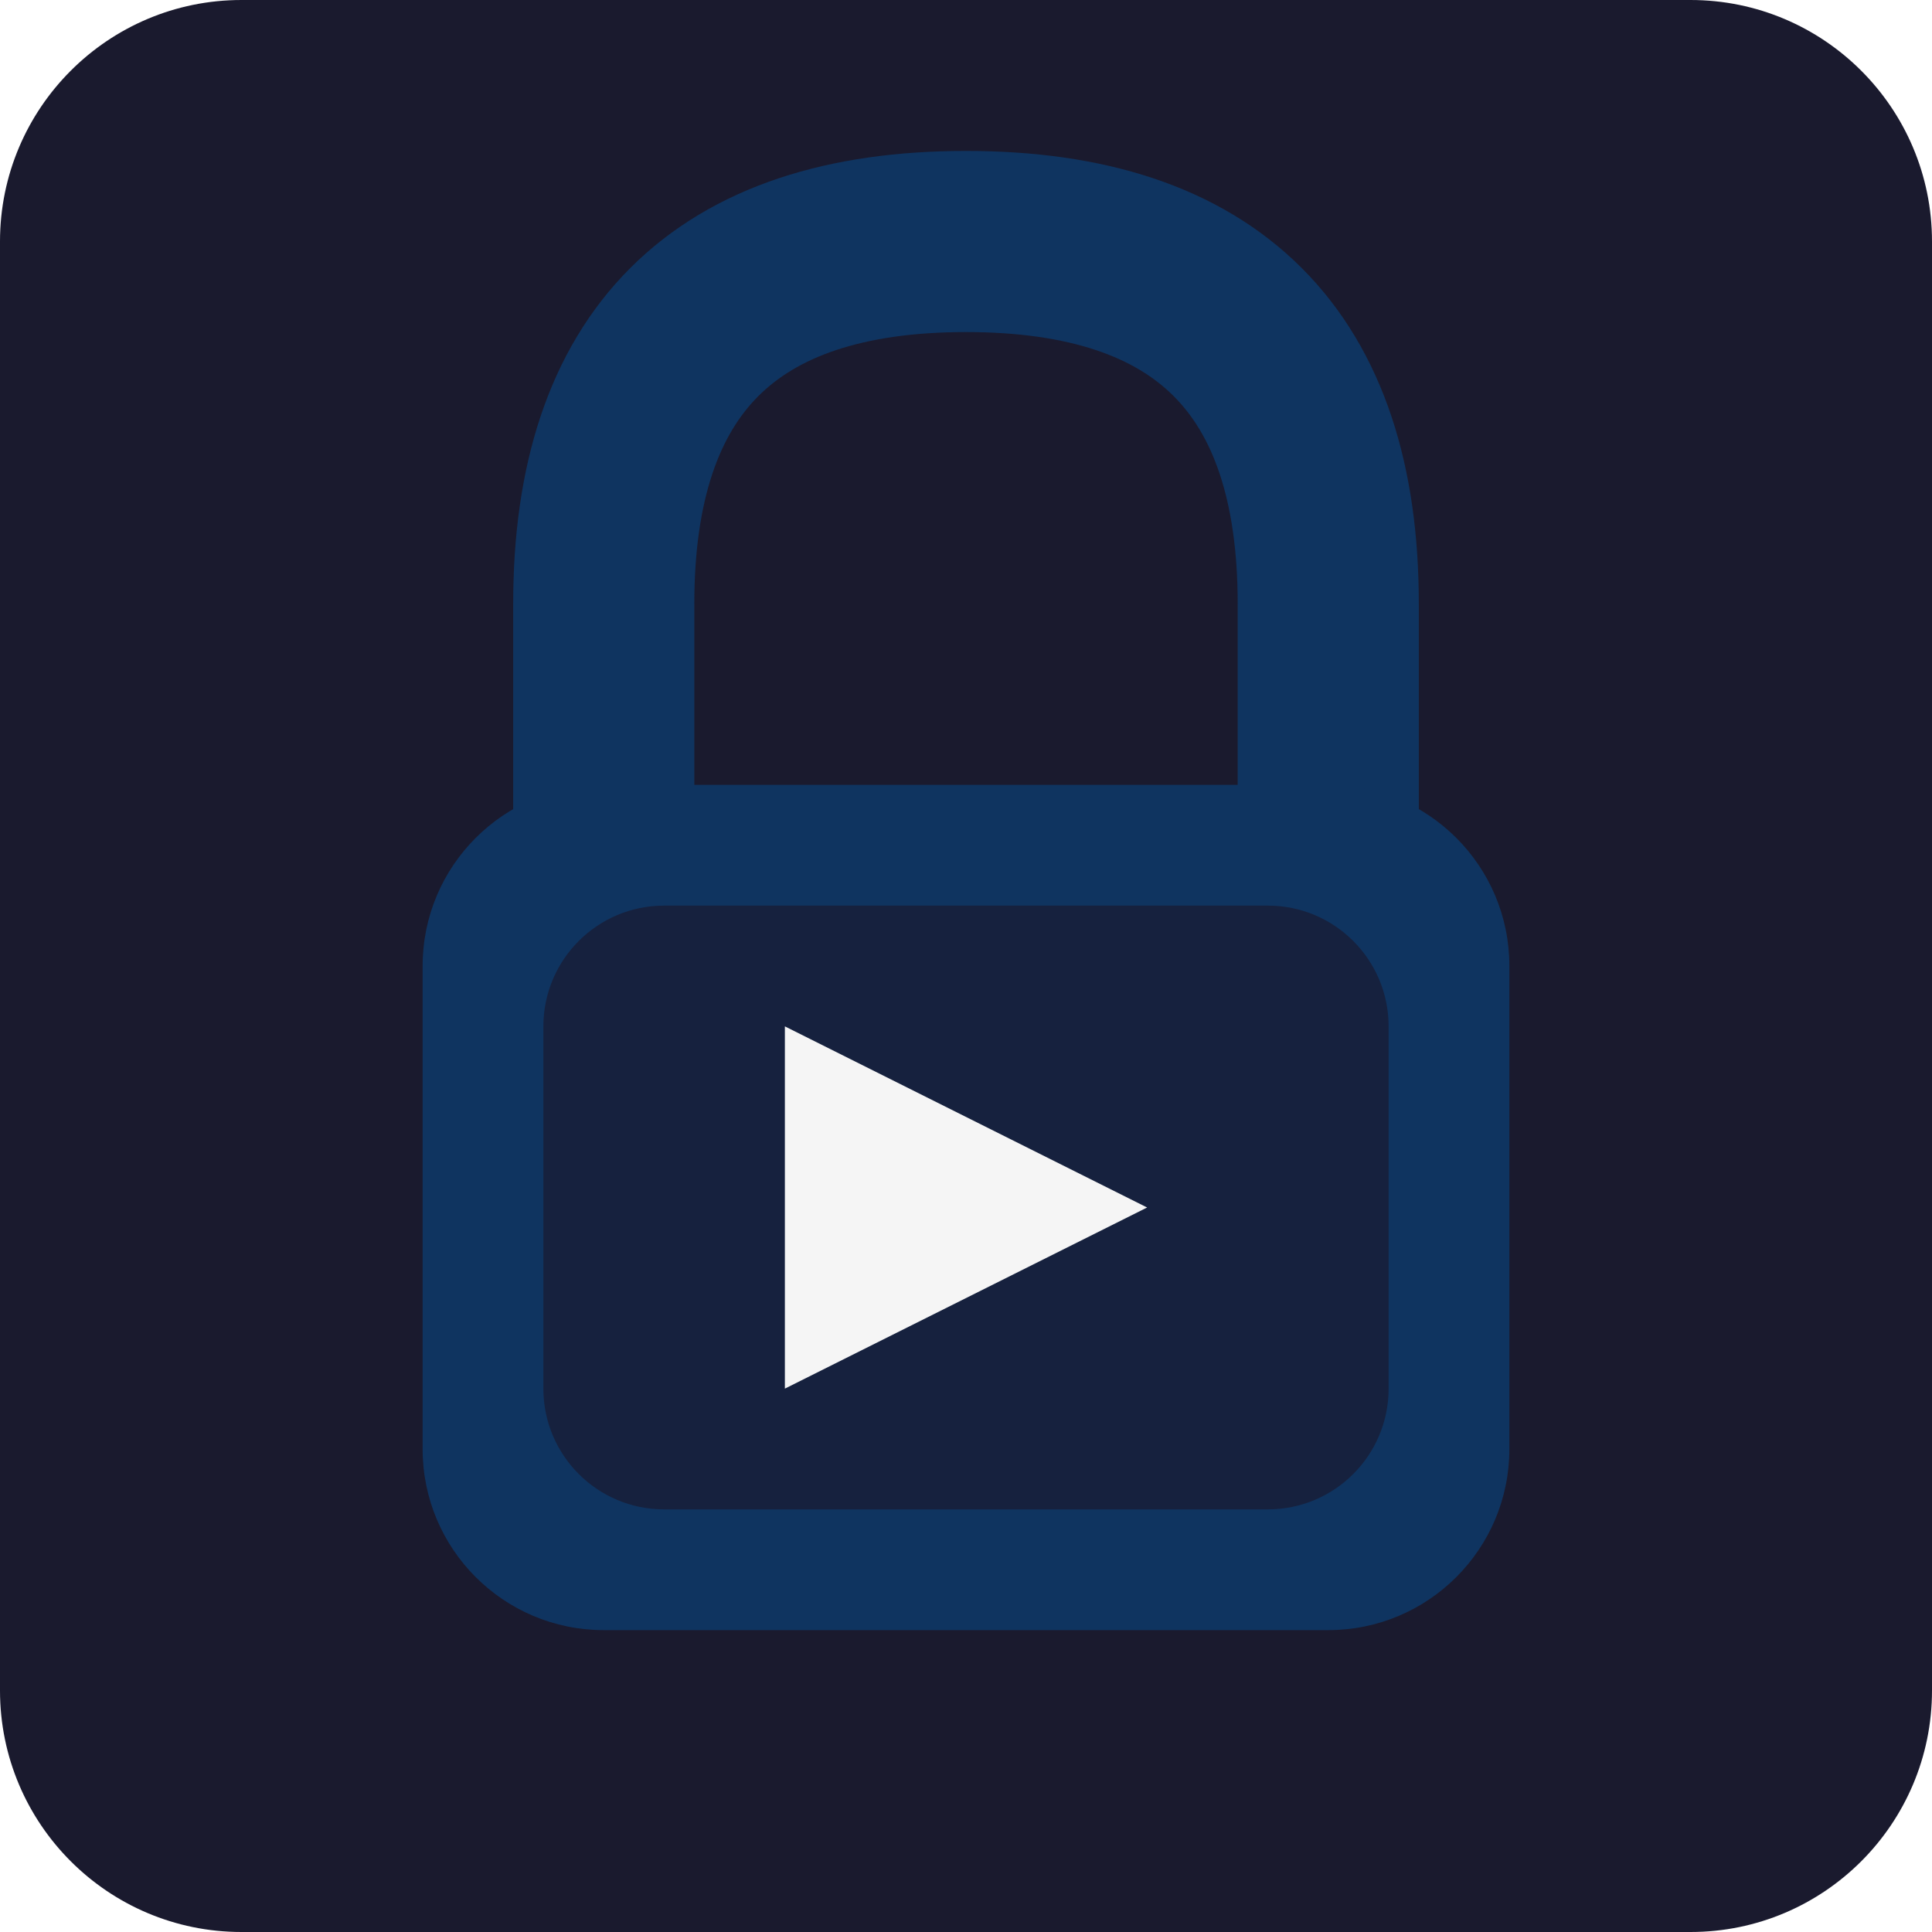
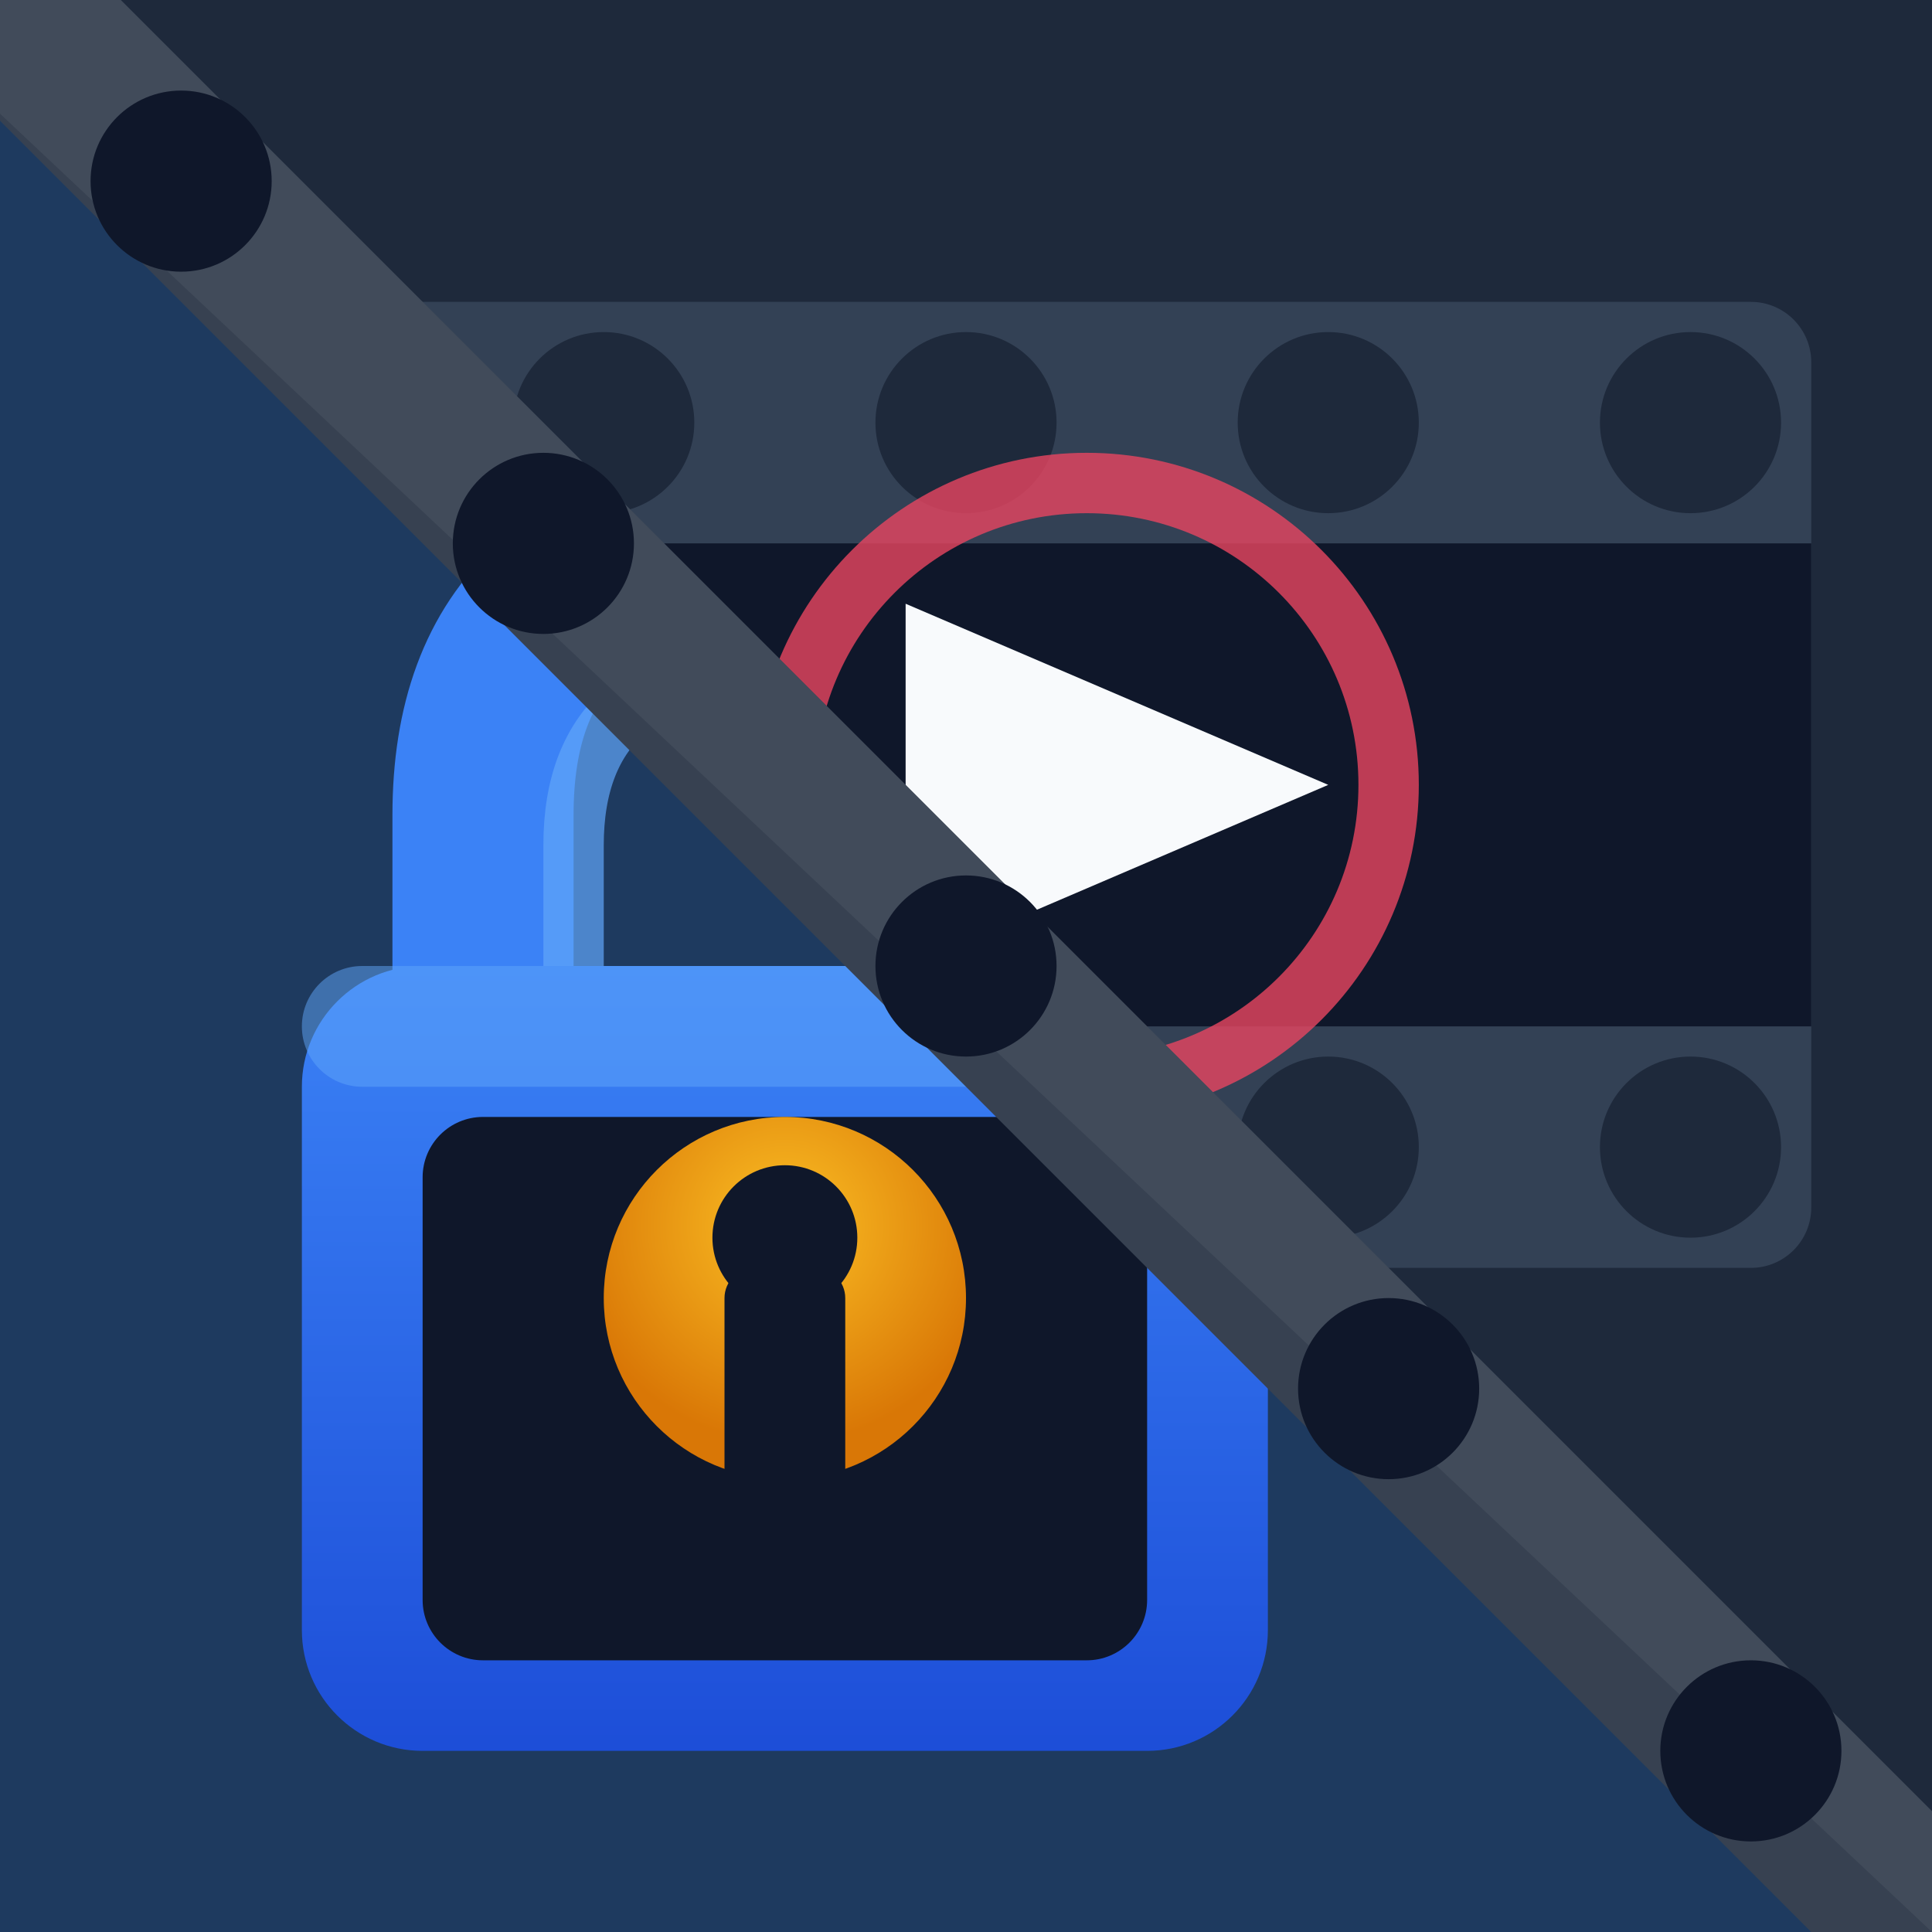
<svg xmlns="http://www.w3.org/2000/svg" viewBox="0 0 32 32">
-   <rect width="32" height="32" rx="4" fill="#1a1a2e" />
-   <path d="M10 14 L10 10 Q10 4 16 4 Q22 4 22 10 L22 14" fill="none" stroke="#0f3460" stroke-width="3" stroke-linecap="round" />
-   <rect x="7" y="13" width="18" height="14" rx="3" fill="#0f3460" />
-   <rect x="9" y="15" width="14" height="10" rx="2" fill="#16213e" />
-   <path d="M13 17 L13 23 L19 20 Z" fill="#f5f5f5" />
+   <defs>
+     <clipPath id="leftHalfSmall">
+       <polygon points="0,0 0,32 32,32" />
+     </clipPath>
+     <clipPath id="rightHalfSmall">
+       <polygon points="0,0 32,0 32,32" />
+     </clipPath>
+     <linearGradient id="lockGradientSmall" x1="0%" y1="0%" x2="0%" y2="100%">
+       <stop offset="0%" stop-color="#3b82f6" />
+       <stop offset="100%" stop-color="#1d4ed8" />
+     </linearGradient>
+     <radialGradient id="keyholeGlowSmall" cx="50%" cy="30%" r="60%">
+       <stop offset="0%" stop-color="#fbbf24" />
+       <stop offset="100%" stop-color="#d97706" />
+     </radialGradient>
+   </defs>
+   <rect width="32" height="32" rx="4" fill="#0f172a" />
+   <g clip-path="url(#leftHalfSmall)">
+     <rect width="32" height="32" fill="#1e3a5f" />
+     <g transform="translate(-3, 4)">
+       <path d="M11 13 L11 9.5 Q11 5 16 5 Q21 5 21 9.5 L21 13" fill="none" stroke="#3b82f6" stroke-width="3" stroke-linecap="round" />
+       <path d="M12.5 12 L12.5 10 Q12.5 7 16 7 Q19.5 7 19.5 10 L19.5 12" fill="none" stroke="#60a5fa" stroke-width="1" stroke-linecap="round" opacity="0.7" />
+       <rect x="8" y="12" width="16" height="13" rx="2" fill="url(#lockGradientSmall)" />
+       <rect x="8" y="12" width="16" height="2" rx="1" fill="#60a5fa" opacity="0.5" />
+       <rect x="10" y="14.5" width="12" height="9" rx="1" fill="#0f172a" />
+       <circle cx="16" cy="17.5" r="3" fill="url(#keyholeGlowSmall)" />
+       <circle cx="16" cy="16.5" r="1.2" fill="#0f172a" />
+       <rect x="15" y="17" width="2" height="4" rx="0.5" fill="#0f172a" />
+     </g>
+   </g>
+   <g clip-path="url(#rightHalfSmall)">
+     <rect width="32" height="32" fill="#1e293b" />
+     <g transform="translate(2, -3)">
+       <rect x="4" y="8" width="24" height="16" rx="1" fill="#334155" />
+       <g fill="#1e293b">
+         <circle cx="8" cy="10" r="1.5" />
+         <circle cx="14" cy="10" r="1.5" />
+         <circle cx="20" cy="10" r="1.5" />
+         <circle cx="26" cy="10" r="1.5" />
+         <circle cx="8" cy="22" r="1.5" />
+         <circle cx="14" cy="22" r="1.5" />
+         <circle cx="20" cy="22" r="1.5" />
+         <circle cx="26" cy="22" r="1.5" />
+       </g>
+       <rect x="4" y="12" width="24" height="8" fill="#0f172a" />
+       <circle cx="16" cy="16" r="5" fill="none" stroke="#e94560" stroke-width="1" opacity="0.8" />
+       <path d="M13 13 L13 19 L20 16 Z" fill="#f8fafc" />
+     </g>
+   </g>
+   <path d="M-2,0 L0,-2 L34,32 L32,34 Z" fill="#374151" />
+   <path d="M-2,0 L0,-2 L33,31 L32,32 Z" fill="#4b5563" opacity="0.5" />
+   <g fill="#0f172a">
+     <circle cx="3" cy="3" r="1.5" />
+     <circle cx="9" cy="9" r="1.5" />
+     <circle cx="16" cy="16" r="1.5" />
+     <circle cx="23" cy="23" r="1.5" />
+     <circle cx="29" cy="29" r="1.5" />
+   </g>
</svg>
